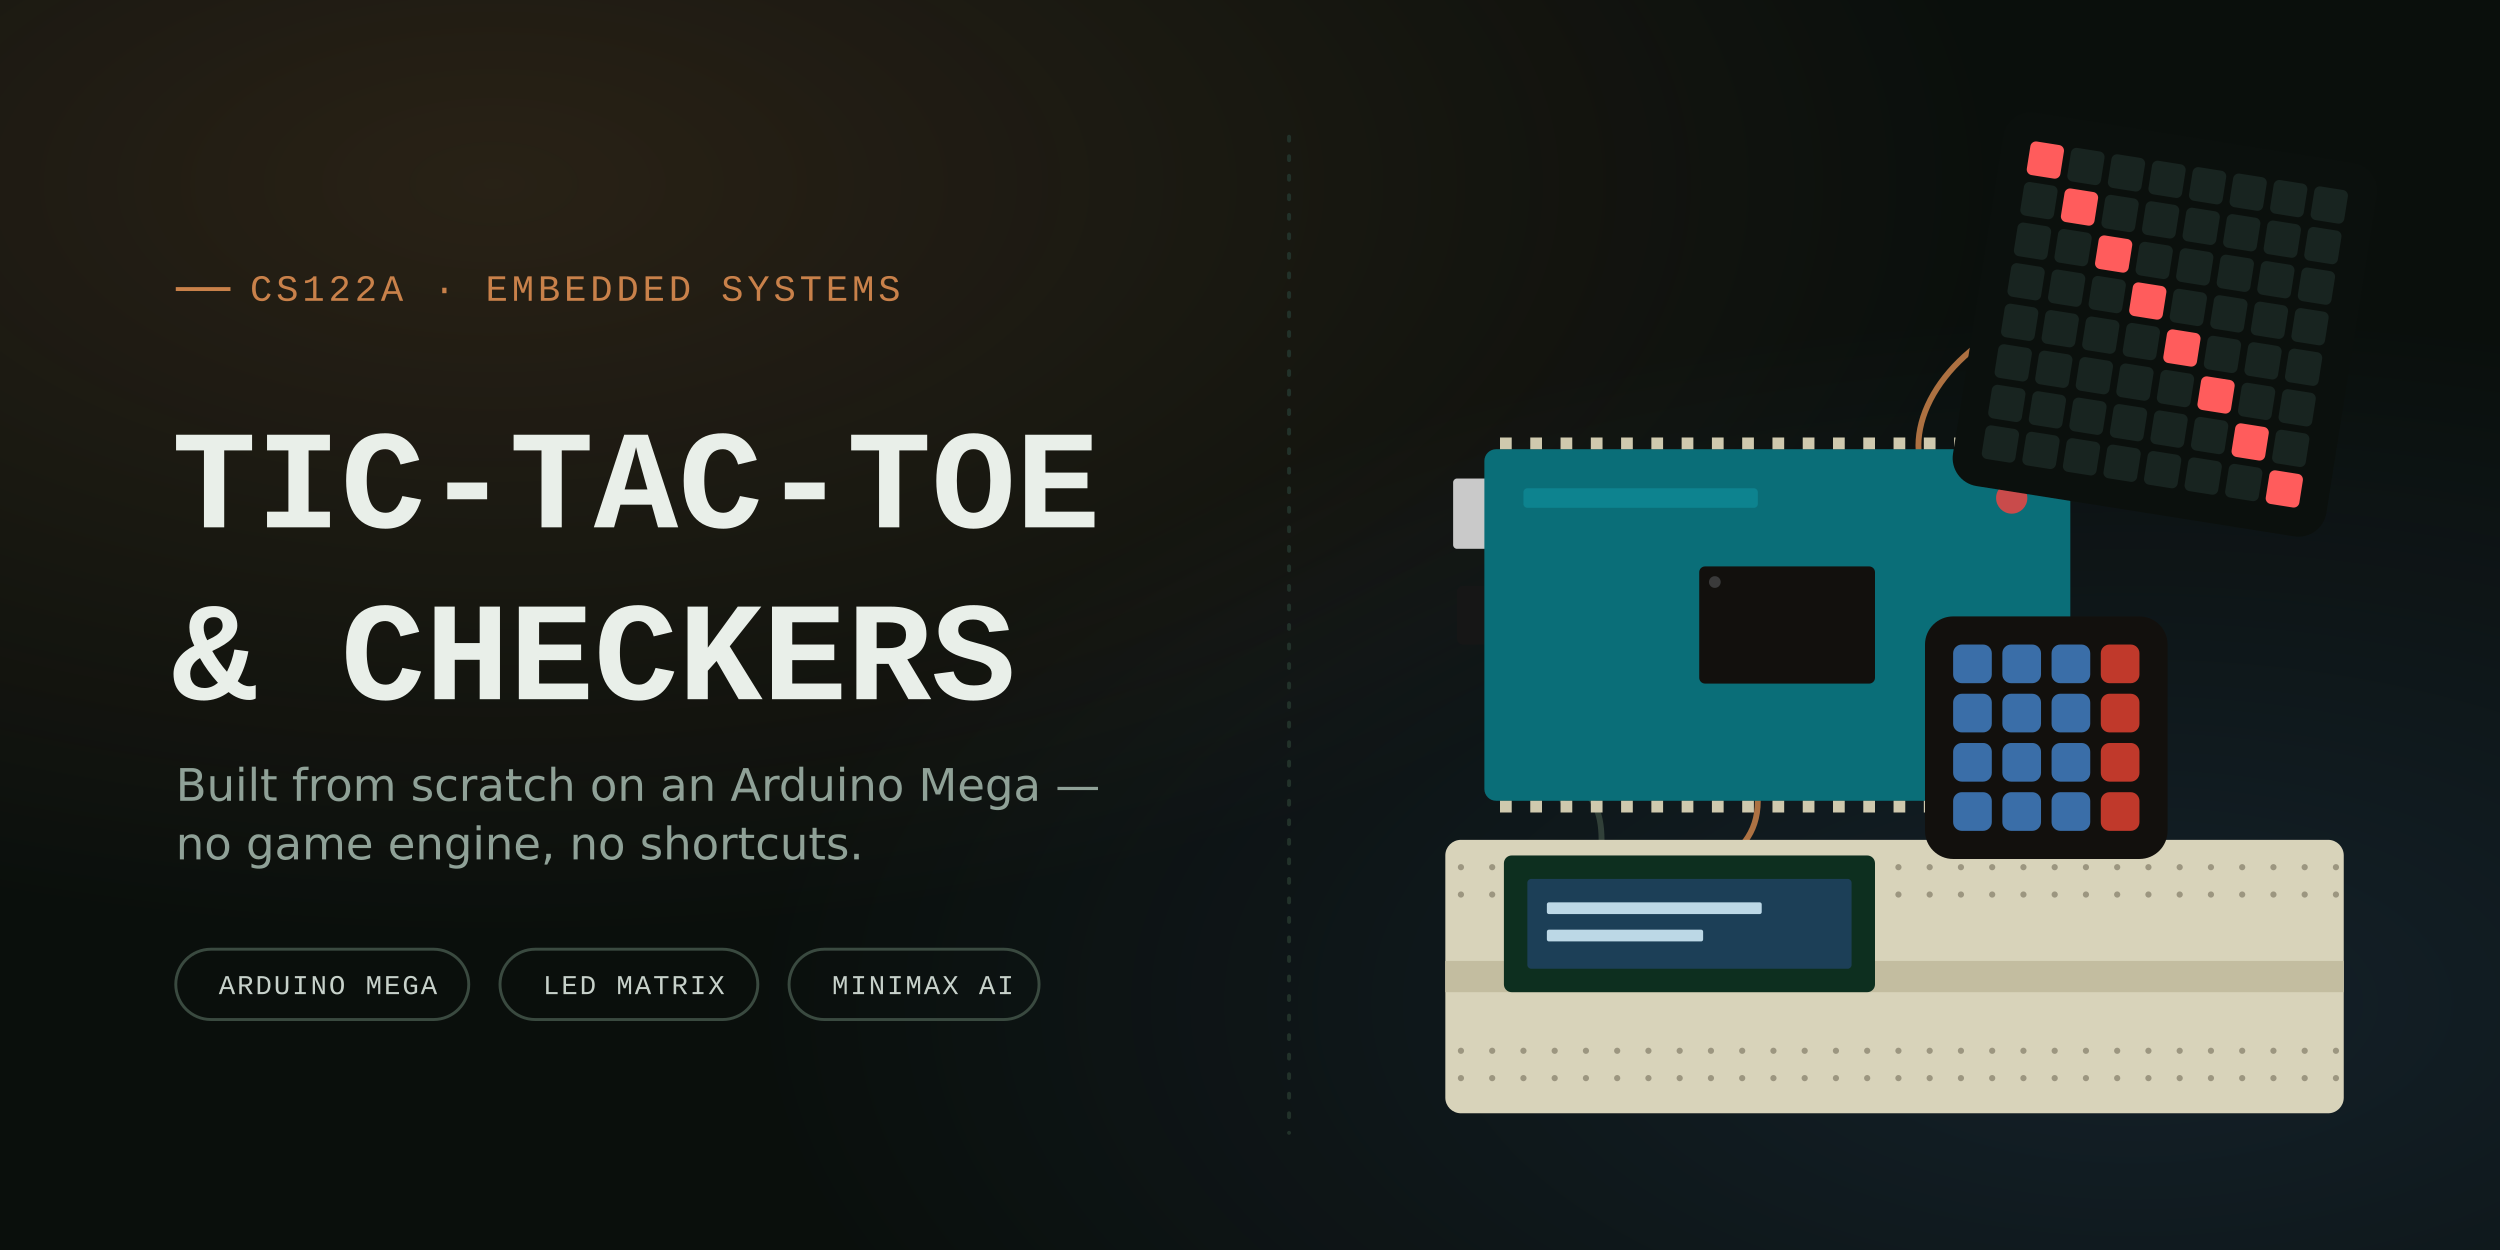
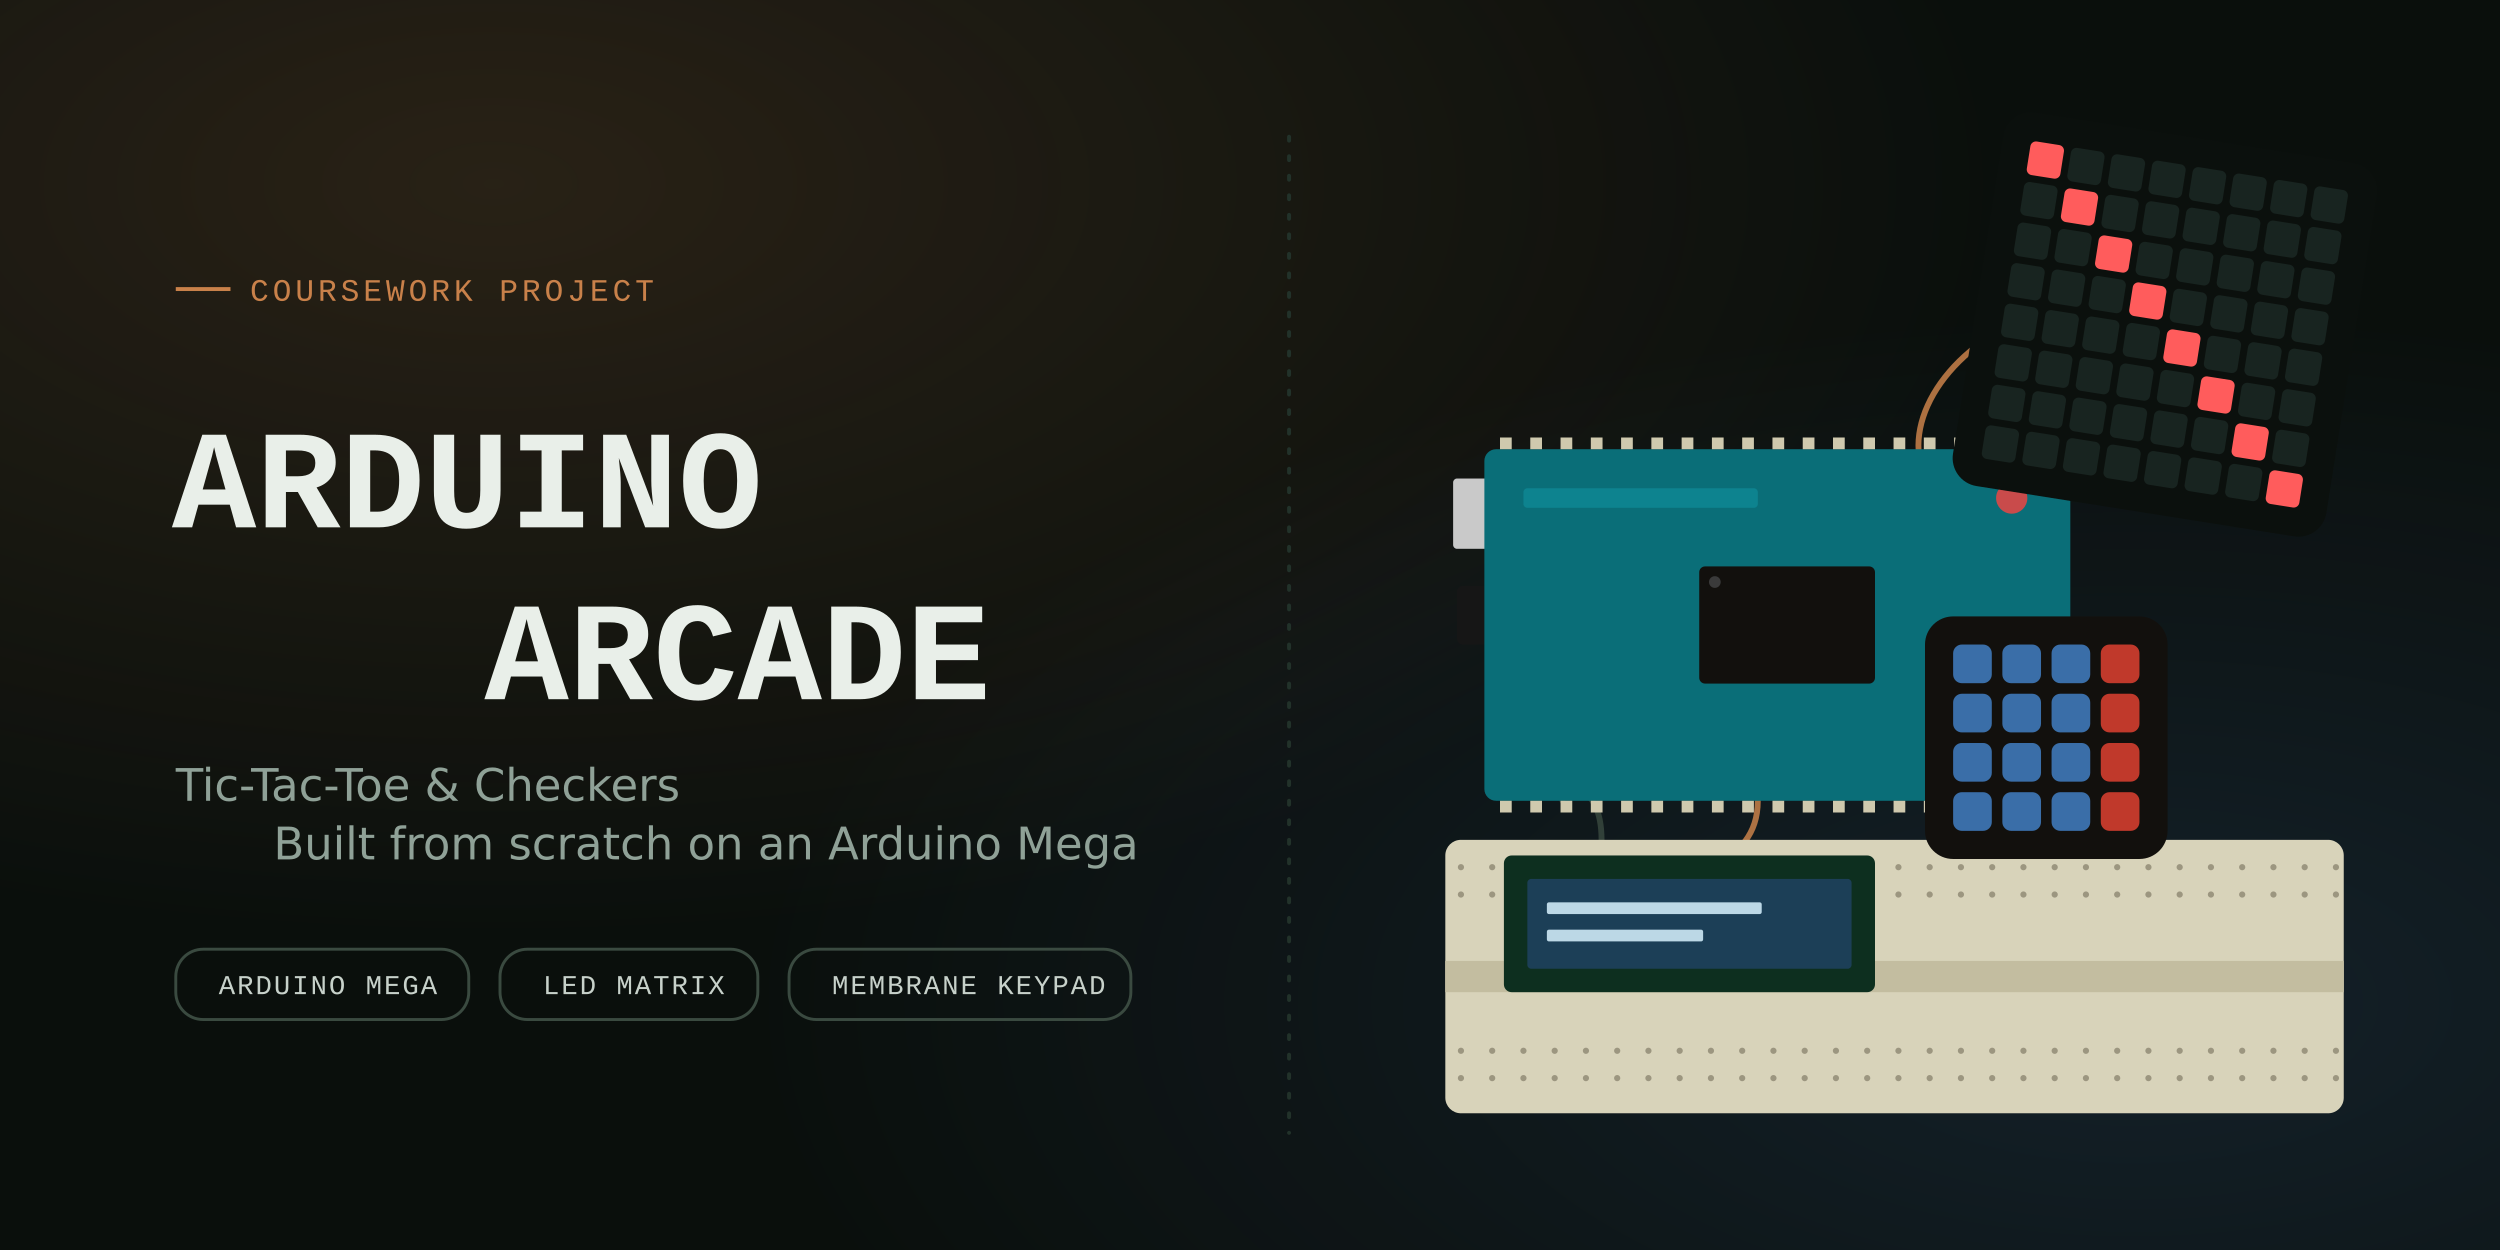
<svg xmlns="http://www.w3.org/2000/svg" width="1280" height="640" viewBox="0 0 1280 640" role="img">
  <defs>
    <radialGradient id="glowA" cx="20%" cy="15%" r="60%">
      <stop offset="0%" stop-color="#c9814a" stop-opacity="0.16" />
      <stop offset="100%" stop-color="#c9814a" stop-opacity="0" />
    </radialGradient>
    <radialGradient id="glowB" cx="85%" cy="80%" r="55%">
      <stop offset="0%" stop-color="#5b9dff" stop-opacity="0.12" />
      <stop offset="100%" stop-color="#5b9dff" stop-opacity="0" />
    </radialGradient>
  </defs>
  <rect x="0" y="0" width="1280" height="640" fill="#0a0f0c" />
  <rect x="0" y="0" width="1280" height="640" fill="url(#glowA)" />
  <rect x="0" y="0" width="1280" height="640" fill="url(#glowB)" />
  <line x1="660" y1="70" x2="660" y2="580" stroke="#22322a" stroke-width="2" stroke-dasharray="2 8" stroke-linecap="round" />
  <line x1="90" y1="148" x2="118" y2="148" stroke="#c9814a" stroke-width="2" />
-   <text x="128" y="154" font-family="Liberation Mono, monospace" font-size="19" letter-spacing="2" fill="#c9814a">CS122A · EMBEDDED SYSTEMS</text>
-   <text x="88" y="270" font-family="Liberation Mono, monospace" font-weight="bold" font-size="72" fill="#e9efe9">TIC-TAC-TOE</text>
-   <text x="88" y="358" font-family="Liberation Mono, monospace" font-weight="bold" font-size="72" fill="#e9efe9">&amp; CHECKERS</text>
-   <text x="90" y="410" font-family="DejaVu Sans, sans-serif" font-size="23" fill="#8fa197">Built from scratch on an Arduino Mega —</text>
-   <text x="90" y="440" font-family="DejaVu Sans, sans-serif" font-size="23" fill="#8fa197">no game engine, no shortcuts.</text>
+   <text x="128" y="154" font-family="Liberation Mono, monospace" font-size="16" letter-spacing="2" fill="#c9814a">COURSEWORK PROJECT</text>
+   <text x="88" y="270" font-family="Liberation Mono, monospace" font-weight="bold" font-size="72" fill="#e9efe9">ARDUINO</text>
+   <text x="248" y="358" font-family="Liberation Mono, monospace" font-weight="bold" font-size="72" fill="#e9efe9">ARCADE</text>
+   <text x="90" y="410" font-family="DejaVu Sans, sans-serif" font-size="23" fill="#8fa197">Tic-Tac-Toe &amp; Checkers</text>
+   <text x="140" y="440" font-family="DejaVu Sans, sans-serif" font-size="23" fill="#8fa197">Built from scratch on an Arduino Mega</text>
  <g font-family="Liberation Mono, monospace" font-size="14" letter-spacing="1">
-     <rect x="90" y="486" width="150" height="36" rx="18" fill="none" stroke="#3a4a40" stroke-width="1.5" />
+     <rect x="90" y="486" width="150" height="36" rx="14" fill="none" stroke="#3a4a40" stroke-width="1.5" />
    <text x="112" y="509" fill="#c7d1ca">ARDUINO MEGA</text>
-     <rect x="256" y="486" width="132" height="36" rx="18" fill="none" stroke="#3a4a40" stroke-width="1.5" />
+     <rect x="256" y="486" width="132" height="36" rx="14" fill="none" stroke="#3a4a40" stroke-width="1.5" />
    <text x="278" y="509" fill="#c7d1ca">LED MATRIX</text>
-     <rect x="404" y="486" width="128" height="36" rx="18" fill="none" stroke="#3a4a40" stroke-width="1.5" />
-     <text x="426" y="509" fill="#c7d1ca">MINIMAX AI</text>
-   </g>
-   <path d="M 900 410 C 900 445, 860 445, 855 460" fill="none" stroke="#c9814a" stroke-width="3" stroke-linecap="round" opacity="0.85" />
-   <path d="M 1000 260 C 970 240, 980 200, 1015 175" fill="none" stroke="#c9814a" stroke-width="3" stroke-linecap="round" opacity="0.85" />
-   <path d="M 1060 320 C 1030 330, 1015 345, 1000 355" fill="none" stroke="#5b9dff" stroke-width="3" stroke-linecap="round" opacity="0.8" />
-   <path d="M 820 430 C 820 400, 800 400, 800 410" fill="none" stroke="#3a4a40" stroke-width="3" stroke-linecap="round" opacity="0.8" />
+     <rect x="404" y="486" width="175" height="36" rx="14" fill="none" stroke="#3a4a40" stroke-width="1.5" />
+     <text x="426" y="509" fill="#c7d1ca">MEMBRANE KEYPAD</text>
+   </g>
+   <g>
+     <path d="M 900 410 C 900 445, 860 445, 855 460" fill="none" stroke="#c9814a" stroke-width="3" stroke-linecap="round" opacity="0.85" />
+     <path d="M 1000 260 C 970 240, 980 200, 1015 175" fill="none" stroke="#c9814a" stroke-width="3" stroke-linecap="round" opacity="0.85" />
+     <path d="M 1060 320 C 1030 330, 1015 345, 1000 355" fill="none" stroke="#5b9dff" stroke-width="3" stroke-linecap="round" opacity="0.8" />
+     <path d="M 820 430 C 820 400, 800 400, 800 410" fill="none" stroke="#3a4a40" stroke-width="3" stroke-linecap="round" opacity="0.8" />
+   </g>
  <g transform="translate(740,430)">
    <rect x="0" y="0" width="460" height="140" rx="8" fill="#d8d3ba" />
    <rect x="0" y="62" width="460" height="16" fill="#c3bda0" />
    <circle cx="8.0" cy="14" r="1.6" fill="#9c9680" />
    <circle cx="24.0" cy="14" r="1.6" fill="#9c9680" />
    <circle cx="40.0" cy="14" r="1.6" fill="#9c9680" />
    <circle cx="56.0" cy="14" r="1.6" fill="#9c9680" />
    <circle cx="72.0" cy="14" r="1.6" fill="#9c9680" />
    <circle cx="88.0" cy="14" r="1.6" fill="#9c9680" />
    <circle cx="104.0" cy="14" r="1.6" fill="#9c9680" />
    <circle cx="120.0" cy="14" r="1.6" fill="#9c9680" />
    <circle cx="136.0" cy="14" r="1.6" fill="#9c9680" />
    <circle cx="152.0" cy="14" r="1.6" fill="#9c9680" />
    <circle cx="168.0" cy="14" r="1.6" fill="#9c9680" />
    <circle cx="184.0" cy="14" r="1.6" fill="#9c9680" />
    <circle cx="200.0" cy="14" r="1.6" fill="#9c9680" />
    <circle cx="216.0" cy="14" r="1.6" fill="#9c9680" />
    <circle cx="232.0" cy="14" r="1.6" fill="#9c9680" />
    <circle cx="248.0" cy="14" r="1.6" fill="#9c9680" />
    <circle cx="264.0" cy="14" r="1.6" fill="#9c9680" />
    <circle cx="280.0" cy="14" r="1.6" fill="#9c9680" />
    <circle cx="296.0" cy="14" r="1.6" fill="#9c9680" />
    <circle cx="312.0" cy="14" r="1.6" fill="#9c9680" />
    <circle cx="328.0" cy="14" r="1.6" fill="#9c9680" />
    <circle cx="344.0" cy="14" r="1.6" fill="#9c9680" />
    <circle cx="360.0" cy="14" r="1.6" fill="#9c9680" />
    <circle cx="376.0" cy="14" r="1.6" fill="#9c9680" />
    <circle cx="392.0" cy="14" r="1.6" fill="#9c9680" />
    <circle cx="408.0" cy="14" r="1.6" fill="#9c9680" />
    <circle cx="424.0" cy="14" r="1.6" fill="#9c9680" />
    <circle cx="440.0" cy="14" r="1.6" fill="#9c9680" />
    <circle cx="456.0" cy="14" r="1.6" fill="#9c9680" />
    <circle cx="8.0" cy="28" r="1.6" fill="#9c9680" />
    <circle cx="24.0" cy="28" r="1.6" fill="#9c9680" />
    <circle cx="40.0" cy="28" r="1.6" fill="#9c9680" />
    <circle cx="56.0" cy="28" r="1.6" fill="#9c9680" />
    <circle cx="72.0" cy="28" r="1.6" fill="#9c9680" />
    <circle cx="88.0" cy="28" r="1.6" fill="#9c9680" />
    <circle cx="104.0" cy="28" r="1.6" fill="#9c9680" />
    <circle cx="120.0" cy="28" r="1.6" fill="#9c9680" />
    <circle cx="136.0" cy="28" r="1.6" fill="#9c9680" />
    <circle cx="152.0" cy="28" r="1.6" fill="#9c9680" />
    <circle cx="168.0" cy="28" r="1.6" fill="#9c9680" />
    <circle cx="184.0" cy="28" r="1.6" fill="#9c9680" />
    <circle cx="200.0" cy="28" r="1.6" fill="#9c9680" />
    <circle cx="216.0" cy="28" r="1.6" fill="#9c9680" />
    <circle cx="232.0" cy="28" r="1.6" fill="#9c9680" />
    <circle cx="248.0" cy="28" r="1.6" fill="#9c9680" />
    <circle cx="264.0" cy="28" r="1.6" fill="#9c9680" />
    <circle cx="280.0" cy="28" r="1.6" fill="#9c9680" />
    <circle cx="296.0" cy="28" r="1.6" fill="#9c9680" />
    <circle cx="312.0" cy="28" r="1.6" fill="#9c9680" />
    <circle cx="328.0" cy="28" r="1.6" fill="#9c9680" />
    <circle cx="344.0" cy="28" r="1.6" fill="#9c9680" />
    <circle cx="360.0" cy="28" r="1.6" fill="#9c9680" />
    <circle cx="376.0" cy="28" r="1.6" fill="#9c9680" />
    <circle cx="392.0" cy="28" r="1.6" fill="#9c9680" />
    <circle cx="408.0" cy="28" r="1.6" fill="#9c9680" />
    <circle cx="424.0" cy="28" r="1.6" fill="#9c9680" />
    <circle cx="440.0" cy="28" r="1.6" fill="#9c9680" />
    <circle cx="456.0" cy="28" r="1.6" fill="#9c9680" />
    <circle cx="8.0" cy="108" r="1.6" fill="#9c9680" />
    <circle cx="24.0" cy="108" r="1.6" fill="#9c9680" />
    <circle cx="40.0" cy="108" r="1.6" fill="#9c9680" />
    <circle cx="56.0" cy="108" r="1.6" fill="#9c9680" />
    <circle cx="72.0" cy="108" r="1.6" fill="#9c9680" />
    <circle cx="88.0" cy="108" r="1.6" fill="#9c9680" />
    <circle cx="104.0" cy="108" r="1.6" fill="#9c9680" />
    <circle cx="120.0" cy="108" r="1.6" fill="#9c9680" />
    <circle cx="136.0" cy="108" r="1.6" fill="#9c9680" />
    <circle cx="152.0" cy="108" r="1.6" fill="#9c9680" />
    <circle cx="168.0" cy="108" r="1.6" fill="#9c9680" />
    <circle cx="184.0" cy="108" r="1.6" fill="#9c9680" />
    <circle cx="200.0" cy="108" r="1.6" fill="#9c9680" />
    <circle cx="216.0" cy="108" r="1.6" fill="#9c9680" />
    <circle cx="232.0" cy="108" r="1.6" fill="#9c9680" />
    <circle cx="248.0" cy="108" r="1.6" fill="#9c9680" />
    <circle cx="264.0" cy="108" r="1.6" fill="#9c9680" />
    <circle cx="280.0" cy="108" r="1.6" fill="#9c9680" />
    <circle cx="296.0" cy="108" r="1.6" fill="#9c9680" />
    <circle cx="312.0" cy="108" r="1.6" fill="#9c9680" />
    <circle cx="328.0" cy="108" r="1.6" fill="#9c9680" />
    <circle cx="344.0" cy="108" r="1.6" fill="#9c9680" />
    <circle cx="360.0" cy="108" r="1.6" fill="#9c9680" />
    <circle cx="376.0" cy="108" r="1.6" fill="#9c9680" />
    <circle cx="392.0" cy="108" r="1.6" fill="#9c9680" />
    <circle cx="408.0" cy="108" r="1.6" fill="#9c9680" />
    <circle cx="424.0" cy="108" r="1.6" fill="#9c9680" />
    <circle cx="440.0" cy="108" r="1.6" fill="#9c9680" />
    <circle cx="456.0" cy="108" r="1.6" fill="#9c9680" />
    <circle cx="8.0" cy="122" r="1.6" fill="#9c9680" />
    <circle cx="24.0" cy="122" r="1.6" fill="#9c9680" />
    <circle cx="40.0" cy="122" r="1.6" fill="#9c9680" />
    <circle cx="56.0" cy="122" r="1.6" fill="#9c9680" />
    <circle cx="72.0" cy="122" r="1.6" fill="#9c9680" />
    <circle cx="88.0" cy="122" r="1.6" fill="#9c9680" />
    <circle cx="104.0" cy="122" r="1.6" fill="#9c9680" />
    <circle cx="120.0" cy="122" r="1.6" fill="#9c9680" />
    <circle cx="136.0" cy="122" r="1.6" fill="#9c9680" />
    <circle cx="152.0" cy="122" r="1.6" fill="#9c9680" />
    <circle cx="168.0" cy="122" r="1.6" fill="#9c9680" />
    <circle cx="184.0" cy="122" r="1.6" fill="#9c9680" />
    <circle cx="200.0" cy="122" r="1.6" fill="#9c9680" />
    <circle cx="216.0" cy="122" r="1.6" fill="#9c9680" />
    <circle cx="232.0" cy="122" r="1.6" fill="#9c9680" />
    <circle cx="248.0" cy="122" r="1.6" fill="#9c9680" />
    <circle cx="264.0" cy="122" r="1.6" fill="#9c9680" />
    <circle cx="280.0" cy="122" r="1.6" fill="#9c9680" />
    <circle cx="296.0" cy="122" r="1.6" fill="#9c9680" />
    <circle cx="312.0" cy="122" r="1.6" fill="#9c9680" />
    <circle cx="328.0" cy="122" r="1.6" fill="#9c9680" />
    <circle cx="344.0" cy="122" r="1.6" fill="#9c9680" />
    <circle cx="360.0" cy="122" r="1.6" fill="#9c9680" />
    <circle cx="376.0" cy="122" r="1.6" fill="#9c9680" />
    <circle cx="392.0" cy="122" r="1.6" fill="#9c9680" />
    <circle cx="408.0" cy="122" r="1.6" fill="#9c9680" />
    <circle cx="424.0" cy="122" r="1.6" fill="#9c9680" />
    <circle cx="440.0" cy="122" r="1.6" fill="#9c9680" />
    <circle cx="456.0" cy="122" r="1.6" fill="#9c9680" />
  </g>
  <g transform="translate(760,230)">
    <rect x="-16" y="15" width="20" height="36" rx="2" fill="#c9c9c9" />
    <rect x="-14" y="70" width="22" height="30" rx="3" fill="#161616" />
    <rect x="0" y="0" width="300" height="180" rx="6" fill="#0a6e78" />
    <rect x="8" y="-6" width="6" height="6" fill="#cfc9ae" />
    <rect x="23.5" y="-6" width="6" height="6" fill="#cfc9ae" />
    <rect x="39.0" y="-6" width="6" height="6" fill="#cfc9ae" />
    <rect x="54.5" y="-6" width="6" height="6" fill="#cfc9ae" />
    <rect x="70.0" y="-6" width="6" height="6" fill="#cfc9ae" />
    <rect x="85.5" y="-6" width="6" height="6" fill="#cfc9ae" />
    <rect x="101.0" y="-6" width="6" height="6" fill="#cfc9ae" />
    <rect x="116.5" y="-6" width="6" height="6" fill="#cfc9ae" />
    <rect x="132.0" y="-6" width="6" height="6" fill="#cfc9ae" />
    <rect x="147.5" y="-6" width="6" height="6" fill="#cfc9ae" />
    <rect x="163.0" y="-6" width="6" height="6" fill="#cfc9ae" />
    <rect x="178.5" y="-6" width="6" height="6" fill="#cfc9ae" />
    <rect x="194.0" y="-6" width="6" height="6" fill="#cfc9ae" />
    <rect x="209.5" y="-6" width="6" height="6" fill="#cfc9ae" />
    <rect x="225.0" y="-6" width="6" height="6" fill="#cfc9ae" />
    <rect x="240.5" y="-6" width="6" height="6" fill="#cfc9ae" />
    <rect x="256.0" y="-6" width="6" height="6" fill="#cfc9ae" />
    <rect x="271.5" y="-6" width="6" height="6" fill="#cfc9ae" />
    <rect x="8" y="180" width="6" height="6" fill="#cfc9ae" />
    <rect x="23.5" y="180" width="6" height="6" fill="#cfc9ae" />
    <rect x="39.0" y="180" width="6" height="6" fill="#cfc9ae" />
    <rect x="54.5" y="180" width="6" height="6" fill="#cfc9ae" />
    <rect x="70.0" y="180" width="6" height="6" fill="#cfc9ae" />
    <rect x="85.5" y="180" width="6" height="6" fill="#cfc9ae" />
    <rect x="101.0" y="180" width="6" height="6" fill="#cfc9ae" />
    <rect x="116.5" y="180" width="6" height="6" fill="#cfc9ae" />
    <rect x="132.0" y="180" width="6" height="6" fill="#cfc9ae" />
    <rect x="147.5" y="180" width="6" height="6" fill="#cfc9ae" />
    <rect x="163.0" y="180" width="6" height="6" fill="#cfc9ae" />
    <rect x="178.5" y="180" width="6" height="6" fill="#cfc9ae" />
    <rect x="194.0" y="180" width="6" height="6" fill="#cfc9ae" />
    <rect x="209.5" y="180" width="6" height="6" fill="#cfc9ae" />
    <rect x="225.0" y="180" width="6" height="6" fill="#cfc9ae" />
    <rect x="240.5" y="180" width="6" height="6" fill="#cfc9ae" />
    <rect x="256.0" y="180" width="6" height="6" fill="#cfc9ae" />
    <rect x="271.5" y="180" width="6" height="6" fill="#cfc9ae" />
    <rect x="20" y="20" width="120" height="10" rx="2" fill="#0d838f" />
    <rect x="110" y="60" width="90" height="60" rx="3" fill="#12100d" />
    <circle cx="118" cy="68" r="3" fill="#3a3a3a" />
    <circle cx="270" cy="25" r="8" fill="#c94b4b" />
  </g>
  <g transform="translate(770,438)">
    <rect x="0" y="0" width="190" height="70" rx="4" fill="#0d2f1f" />
    <rect x="12" y="12" width="166" height="46" rx="2" fill="#1c3f57" />
    <rect x="22" y="24" width="110" height="6" rx="1" fill="#bcd8e6" />
    <rect x="22" y="38" width="80" height="6" rx="1" fill="#bcd8e6" />
  </g>
  <g transform="translate(1000,330) scale(1.8)">
    <rect x="-8" y="-8" width="69" height="69" rx="8" fill="#12100d" />
    <rect x="0.0" y="0.0" width="11" height="11" rx="2.5" fill="#3a6ea8" />
    <rect x="14.0" y="0.0" width="11" height="11" rx="2.5" fill="#3a6ea8" />
    <rect x="28.0" y="0.0" width="11" height="11" rx="2.5" fill="#3a6ea8" />
    <rect x="42.0" y="0.0" width="11" height="11" rx="2.5" fill="#c0392b" />
    <rect x="0.0" y="14.0" width="11" height="11" rx="2.5" fill="#3a6ea8" />
    <rect x="14.0" y="14.0" width="11" height="11" rx="2.5" fill="#3a6ea8" />
    <rect x="28.0" y="14.0" width="11" height="11" rx="2.5" fill="#3a6ea8" />
    <rect x="42.0" y="14.0" width="11" height="11" rx="2.5" fill="#c0392b" />
    <rect x="0.0" y="28.0" width="11" height="11" rx="2.5" fill="#3a6ea8" />
    <rect x="14.0" y="28.0" width="11" height="11" rx="2.5" fill="#3a6ea8" />
    <rect x="28.0" y="28.0" width="11" height="11" rx="2.5" fill="#3a6ea8" />
    <rect x="42.0" y="28.0" width="11" height="11" rx="2.5" fill="#c0392b" />
    <rect x="0.0" y="42.0" width="11" height="11" rx="2.5" fill="#3a6ea8" />
    <rect x="14.0" y="42.0" width="11" height="11" rx="2.5" fill="#3a6ea8" />
    <rect x="28.0" y="42.0" width="11" height="11" rx="2.5" fill="#3a6ea8" />
    <rect x="42.0" y="42.0" width="11" height="11" rx="2.5" fill="#c0392b" />
  </g>
  <g transform="translate(1040,72) rotate(9) scale(1.45)">
-     <g transform="translate(0,0) rotate(0)">
-       <rect x="-10" y="-10" width="133.5" height="133.5" rx="10" fill="#0b100d" />
-       <rect x="0.0" y="0.0" width="12" height="12" rx="2" fill="#ff5c5c" />
-       <rect x="14.5" y="0.0" width="12" height="12" rx="2" fill="#182420" />
-       <rect x="29.0" y="0.0" width="12" height="12" rx="2" fill="#182420" />
-       <rect x="43.5" y="0.0" width="12" height="12" rx="2" fill="#182420" />
-       <rect x="58.0" y="0.0" width="12" height="12" rx="2" fill="#182420" />
-       <rect x="72.5" y="0.0" width="12" height="12" rx="2" fill="#182420" />
-       <rect x="87.0" y="0.0" width="12" height="12" rx="2" fill="#182420" />
-       <rect x="101.5" y="0.0" width="12" height="12" rx="2" fill="#182420" />
-       <rect x="0.0" y="14.5" width="12" height="12" rx="2" fill="#182420" />
-       <rect x="14.5" y="14.5" width="12" height="12" rx="2" fill="#ff5c5c" />
-       <rect x="29.0" y="14.5" width="12" height="12" rx="2" fill="#182420" />
-       <rect x="43.5" y="14.5" width="12" height="12" rx="2" fill="#182420" />
-       <rect x="58.0" y="14.5" width="12" height="12" rx="2" fill="#182420" />
-       <rect x="72.5" y="14.5" width="12" height="12" rx="2" fill="#182420" />
-       <rect x="87.0" y="14.5" width="12" height="12" rx="2" fill="#182420" />
-       <rect x="101.5" y="14.5" width="12" height="12" rx="2" fill="#182420" />
-       <rect x="0.0" y="29.0" width="12" height="12" rx="2" fill="#182420" />
-       <rect x="14.5" y="29.0" width="12" height="12" rx="2" fill="#182420" />
-       <rect x="29.0" y="29.0" width="12" height="12" rx="2" fill="#ff5c5c" />
-       <rect x="43.5" y="29.0" width="12" height="12" rx="2" fill="#182420" />
-       <rect x="58.0" y="29.0" width="12" height="12" rx="2" fill="#182420" />
-       <rect x="72.5" y="29.0" width="12" height="12" rx="2" fill="#182420" />
-       <rect x="87.0" y="29.0" width="12" height="12" rx="2" fill="#182420" />
-       <rect x="101.5" y="29.0" width="12" height="12" rx="2" fill="#182420" />
-       <rect x="0.0" y="43.5" width="12" height="12" rx="2" fill="#182420" />
-       <rect x="14.5" y="43.5" width="12" height="12" rx="2" fill="#182420" />
-       <rect x="29.0" y="43.5" width="12" height="12" rx="2" fill="#182420" />
-       <rect x="43.5" y="43.5" width="12" height="12" rx="2" fill="#ff5c5c" />
-       <rect x="58.0" y="43.5" width="12" height="12" rx="2" fill="#182420" />
-       <rect x="72.5" y="43.5" width="12" height="12" rx="2" fill="#182420" />
-       <rect x="87.0" y="43.5" width="12" height="12" rx="2" fill="#182420" />
-       <rect x="101.5" y="43.5" width="12" height="12" rx="2" fill="#182420" />
-       <rect x="0.0" y="58.0" width="12" height="12" rx="2" fill="#182420" />
-       <rect x="14.5" y="58.0" width="12" height="12" rx="2" fill="#182420" />
-       <rect x="29.0" y="58.0" width="12" height="12" rx="2" fill="#182420" />
-       <rect x="43.5" y="58.0" width="12" height="12" rx="2" fill="#182420" />
-       <rect x="58.0" y="58.0" width="12" height="12" rx="2" fill="#ff5c5c" />
-       <rect x="72.5" y="58.0" width="12" height="12" rx="2" fill="#182420" />
-       <rect x="87.0" y="58.0" width="12" height="12" rx="2" fill="#182420" />
-       <rect x="101.5" y="58.0" width="12" height="12" rx="2" fill="#182420" />
-       <rect x="0.0" y="72.5" width="12" height="12" rx="2" fill="#182420" />
-       <rect x="14.5" y="72.5" width="12" height="12" rx="2" fill="#182420" />
-       <rect x="29.0" y="72.5" width="12" height="12" rx="2" fill="#182420" />
-       <rect x="43.5" y="72.5" width="12" height="12" rx="2" fill="#182420" />
-       <rect x="58.0" y="72.5" width="12" height="12" rx="2" fill="#182420" />
-       <rect x="72.5" y="72.5" width="12" height="12" rx="2" fill="#ff5c5c" />
-       <rect x="87.0" y="72.5" width="12" height="12" rx="2" fill="#182420" />
-       <rect x="101.5" y="72.5" width="12" height="12" rx="2" fill="#182420" />
-       <rect x="0.0" y="87.0" width="12" height="12" rx="2" fill="#182420" />
-       <rect x="14.5" y="87.0" width="12" height="12" rx="2" fill="#182420" />
-       <rect x="29.0" y="87.0" width="12" height="12" rx="2" fill="#182420" />
-       <rect x="43.5" y="87.0" width="12" height="12" rx="2" fill="#182420" />
-       <rect x="58.0" y="87.0" width="12" height="12" rx="2" fill="#182420" />
-       <rect x="72.5" y="87.0" width="12" height="12" rx="2" fill="#182420" />
-       <rect x="87.0" y="87.0" width="12" height="12" rx="2" fill="#ff5c5c" />
-       <rect x="101.5" y="87.0" width="12" height="12" rx="2" fill="#182420" />
-       <rect x="0.0" y="101.5" width="12" height="12" rx="2" fill="#182420" />
-       <rect x="14.5" y="101.5" width="12" height="12" rx="2" fill="#182420" />
-       <rect x="29.0" y="101.5" width="12" height="12" rx="2" fill="#182420" />
-       <rect x="43.5" y="101.5" width="12" height="12" rx="2" fill="#182420" />
-       <rect x="58.0" y="101.5" width="12" height="12" rx="2" fill="#182420" />
-       <rect x="72.5" y="101.5" width="12" height="12" rx="2" fill="#182420" />
-       <rect x="87.0" y="101.5" width="12" height="12" rx="2" fill="#182420" />
-       <rect x="101.5" y="101.5" width="12" height="12" rx="2" fill="#ff5c5c" />
-     </g>
+     <rect x="-10" y="-10" width="133.5" height="133.5" rx="10" fill="#0b100d" />
+     <rect x="0.0" y="0.0" width="12" height="12" rx="2" fill="#ff5c5c" />
+     <rect x="14.5" y="0.0" width="12" height="12" rx="2" fill="#182420" />
+     <rect x="29.0" y="0.0" width="12" height="12" rx="2" fill="#182420" />
+     <rect x="43.5" y="0.0" width="12" height="12" rx="2" fill="#182420" />
+     <rect x="58.0" y="0.0" width="12" height="12" rx="2" fill="#182420" />
+     <rect x="72.5" y="0.0" width="12" height="12" rx="2" fill="#182420" />
+     <rect x="87.0" y="0.0" width="12" height="12" rx="2" fill="#182420" />
+     <rect x="101.5" y="0.0" width="12" height="12" rx="2" fill="#182420" />
+     <rect x="0.0" y="14.5" width="12" height="12" rx="2" fill="#182420" />
+     <rect x="14.5" y="14.5" width="12" height="12" rx="2" fill="#ff5c5c" />
+     <rect x="29.0" y="14.5" width="12" height="12" rx="2" fill="#182420" />
+     <rect x="43.5" y="14.5" width="12" height="12" rx="2" fill="#182420" />
+     <rect x="58.0" y="14.5" width="12" height="12" rx="2" fill="#182420" />
+     <rect x="72.5" y="14.5" width="12" height="12" rx="2" fill="#182420" />
+     <rect x="87.0" y="14.5" width="12" height="12" rx="2" fill="#182420" />
+     <rect x="101.5" y="14.5" width="12" height="12" rx="2" fill="#182420" />
+     <rect x="0.0" y="29.0" width="12" height="12" rx="2" fill="#182420" />
+     <rect x="14.5" y="29.0" width="12" height="12" rx="2" fill="#182420" />
+     <rect x="29.0" y="29.0" width="12" height="12" rx="2" fill="#ff5c5c" />
+     <rect x="43.5" y="29.0" width="12" height="12" rx="2" fill="#182420" />
+     <rect x="58.0" y="29.0" width="12" height="12" rx="2" fill="#182420" />
+     <rect x="72.5" y="29.0" width="12" height="12" rx="2" fill="#182420" />
+     <rect x="87.0" y="29.0" width="12" height="12" rx="2" fill="#182420" />
+     <rect x="101.5" y="29.0" width="12" height="12" rx="2" fill="#182420" />
+     <rect x="0.0" y="43.5" width="12" height="12" rx="2" fill="#182420" />
+     <rect x="14.5" y="43.5" width="12" height="12" rx="2" fill="#182420" />
+     <rect x="29.0" y="43.5" width="12" height="12" rx="2" fill="#182420" />
+     <rect x="43.5" y="43.5" width="12" height="12" rx="2" fill="#ff5c5c" />
+     <rect x="58.0" y="43.5" width="12" height="12" rx="2" fill="#182420" />
+     <rect x="72.5" y="43.5" width="12" height="12" rx="2" fill="#182420" />
+     <rect x="87.0" y="43.5" width="12" height="12" rx="2" fill="#182420" />
+     <rect x="101.5" y="43.5" width="12" height="12" rx="2" fill="#182420" />
+     <rect x="0.0" y="58.0" width="12" height="12" rx="2" fill="#182420" />
+     <rect x="14.5" y="58.0" width="12" height="12" rx="2" fill="#182420" />
+     <rect x="29.0" y="58.0" width="12" height="12" rx="2" fill="#182420" />
+     <rect x="43.5" y="58.0" width="12" height="12" rx="2" fill="#182420" />
+     <rect x="58.0" y="58.0" width="12" height="12" rx="2" fill="#ff5c5c" />
+     <rect x="72.5" y="58.0" width="12" height="12" rx="2" fill="#182420" />
+     <rect x="87.0" y="58.0" width="12" height="12" rx="2" fill="#182420" />
+     <rect x="101.5" y="58.0" width="12" height="12" rx="2" fill="#182420" />
+     <rect x="0.0" y="72.5" width="12" height="12" rx="2" fill="#182420" />
+     <rect x="14.5" y="72.5" width="12" height="12" rx="2" fill="#182420" />
+     <rect x="29.0" y="72.5" width="12" height="12" rx="2" fill="#182420" />
+     <rect x="43.5" y="72.5" width="12" height="12" rx="2" fill="#182420" />
+     <rect x="58.0" y="72.5" width="12" height="12" rx="2" fill="#182420" />
+     <rect x="72.5" y="72.5" width="12" height="12" rx="2" fill="#ff5c5c" />
+     <rect x="87.0" y="72.5" width="12" height="12" rx="2" fill="#182420" />
+     <rect x="101.5" y="72.5" width="12" height="12" rx="2" fill="#182420" />
+     <rect x="0.0" y="87.0" width="12" height="12" rx="2" fill="#182420" />
+     <rect x="14.5" y="87.0" width="12" height="12" rx="2" fill="#182420" />
+     <rect x="29.0" y="87.0" width="12" height="12" rx="2" fill="#182420" />
+     <rect x="43.5" y="87.0" width="12" height="12" rx="2" fill="#182420" />
+     <rect x="58.0" y="87.0" width="12" height="12" rx="2" fill="#182420" />
+     <rect x="72.5" y="87.0" width="12" height="12" rx="2" fill="#182420" />
+     <rect x="87.0" y="87.0" width="12" height="12" rx="2" fill="#ff5c5c" />
+     <rect x="101.5" y="87.0" width="12" height="12" rx="2" fill="#182420" />
+     <rect x="0.0" y="101.5" width="12" height="12" rx="2" fill="#182420" />
+     <rect x="14.5" y="101.5" width="12" height="12" rx="2" fill="#182420" />
+     <rect x="29.0" y="101.5" width="12" height="12" rx="2" fill="#182420" />
+     <rect x="43.5" y="101.5" width="12" height="12" rx="2" fill="#182420" />
+     <rect x="58.0" y="101.5" width="12" height="12" rx="2" fill="#182420" />
+     <rect x="72.5" y="101.5" width="12" height="12" rx="2" fill="#182420" />
+     <rect x="87.0" y="101.5" width="12" height="12" rx="2" fill="#182420" />
+     <rect x="101.5" y="101.5" width="12" height="12" rx="2" fill="#ff5c5c" />
  </g>
</svg>
